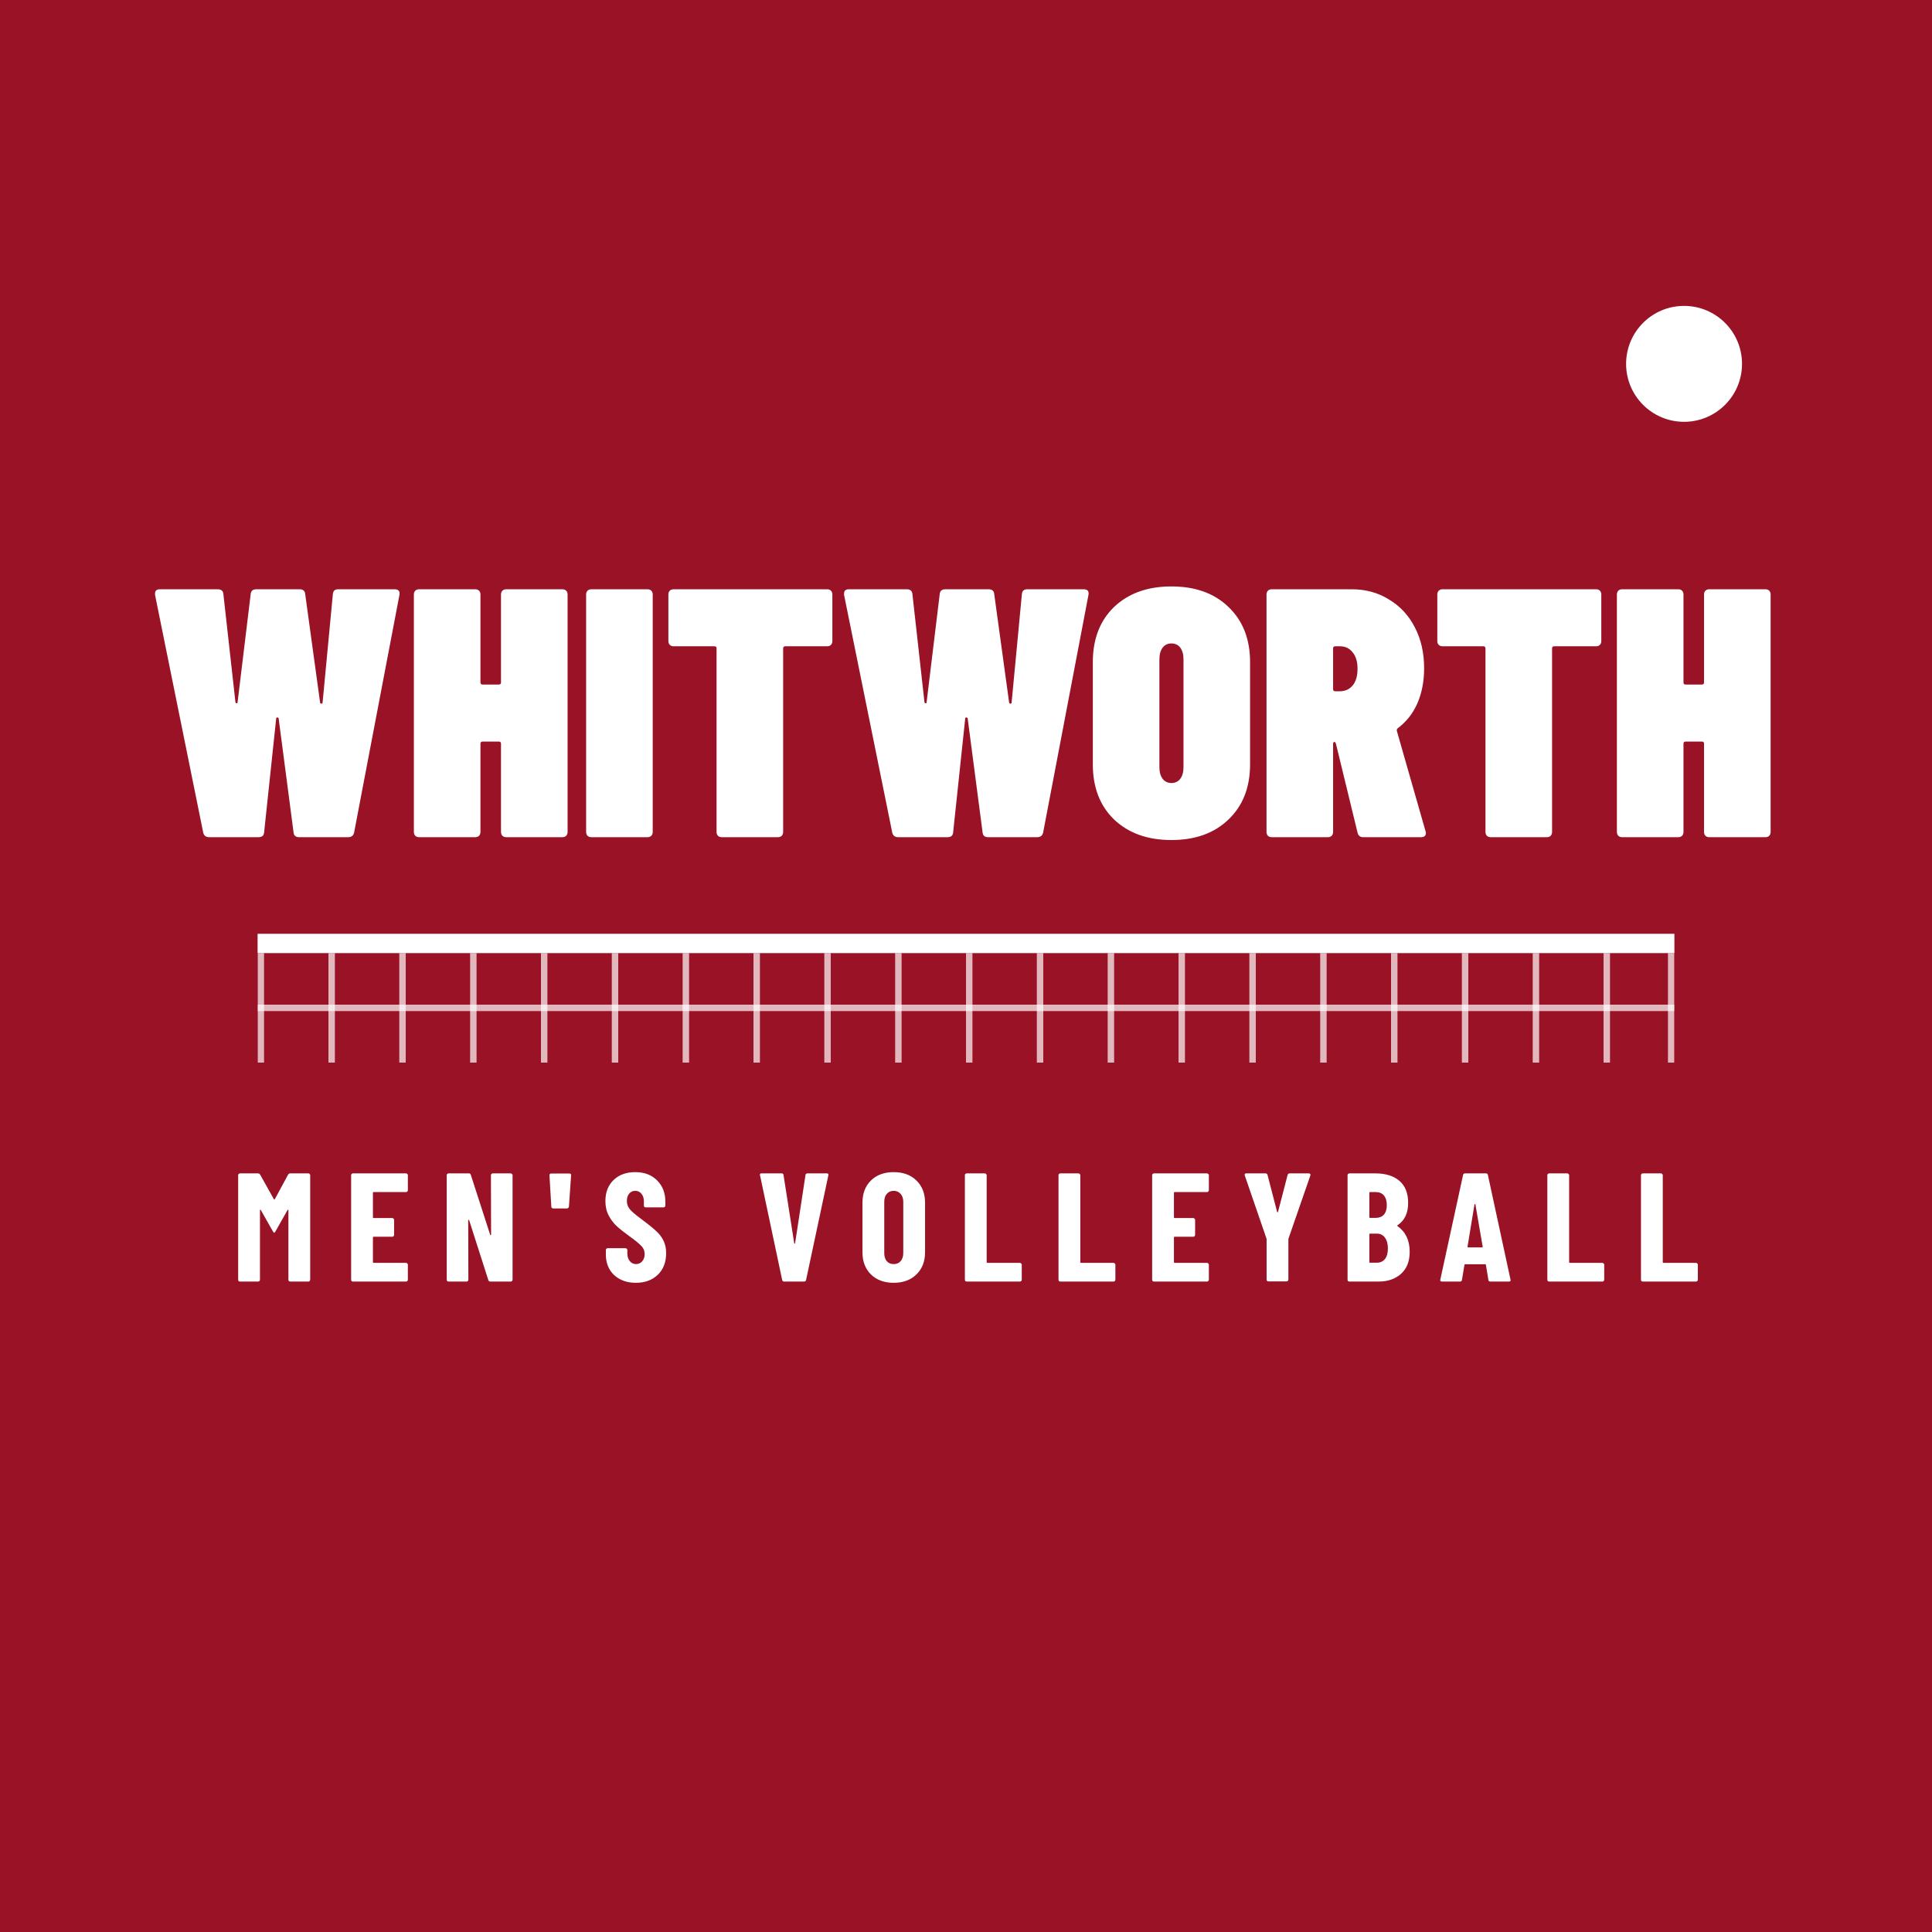
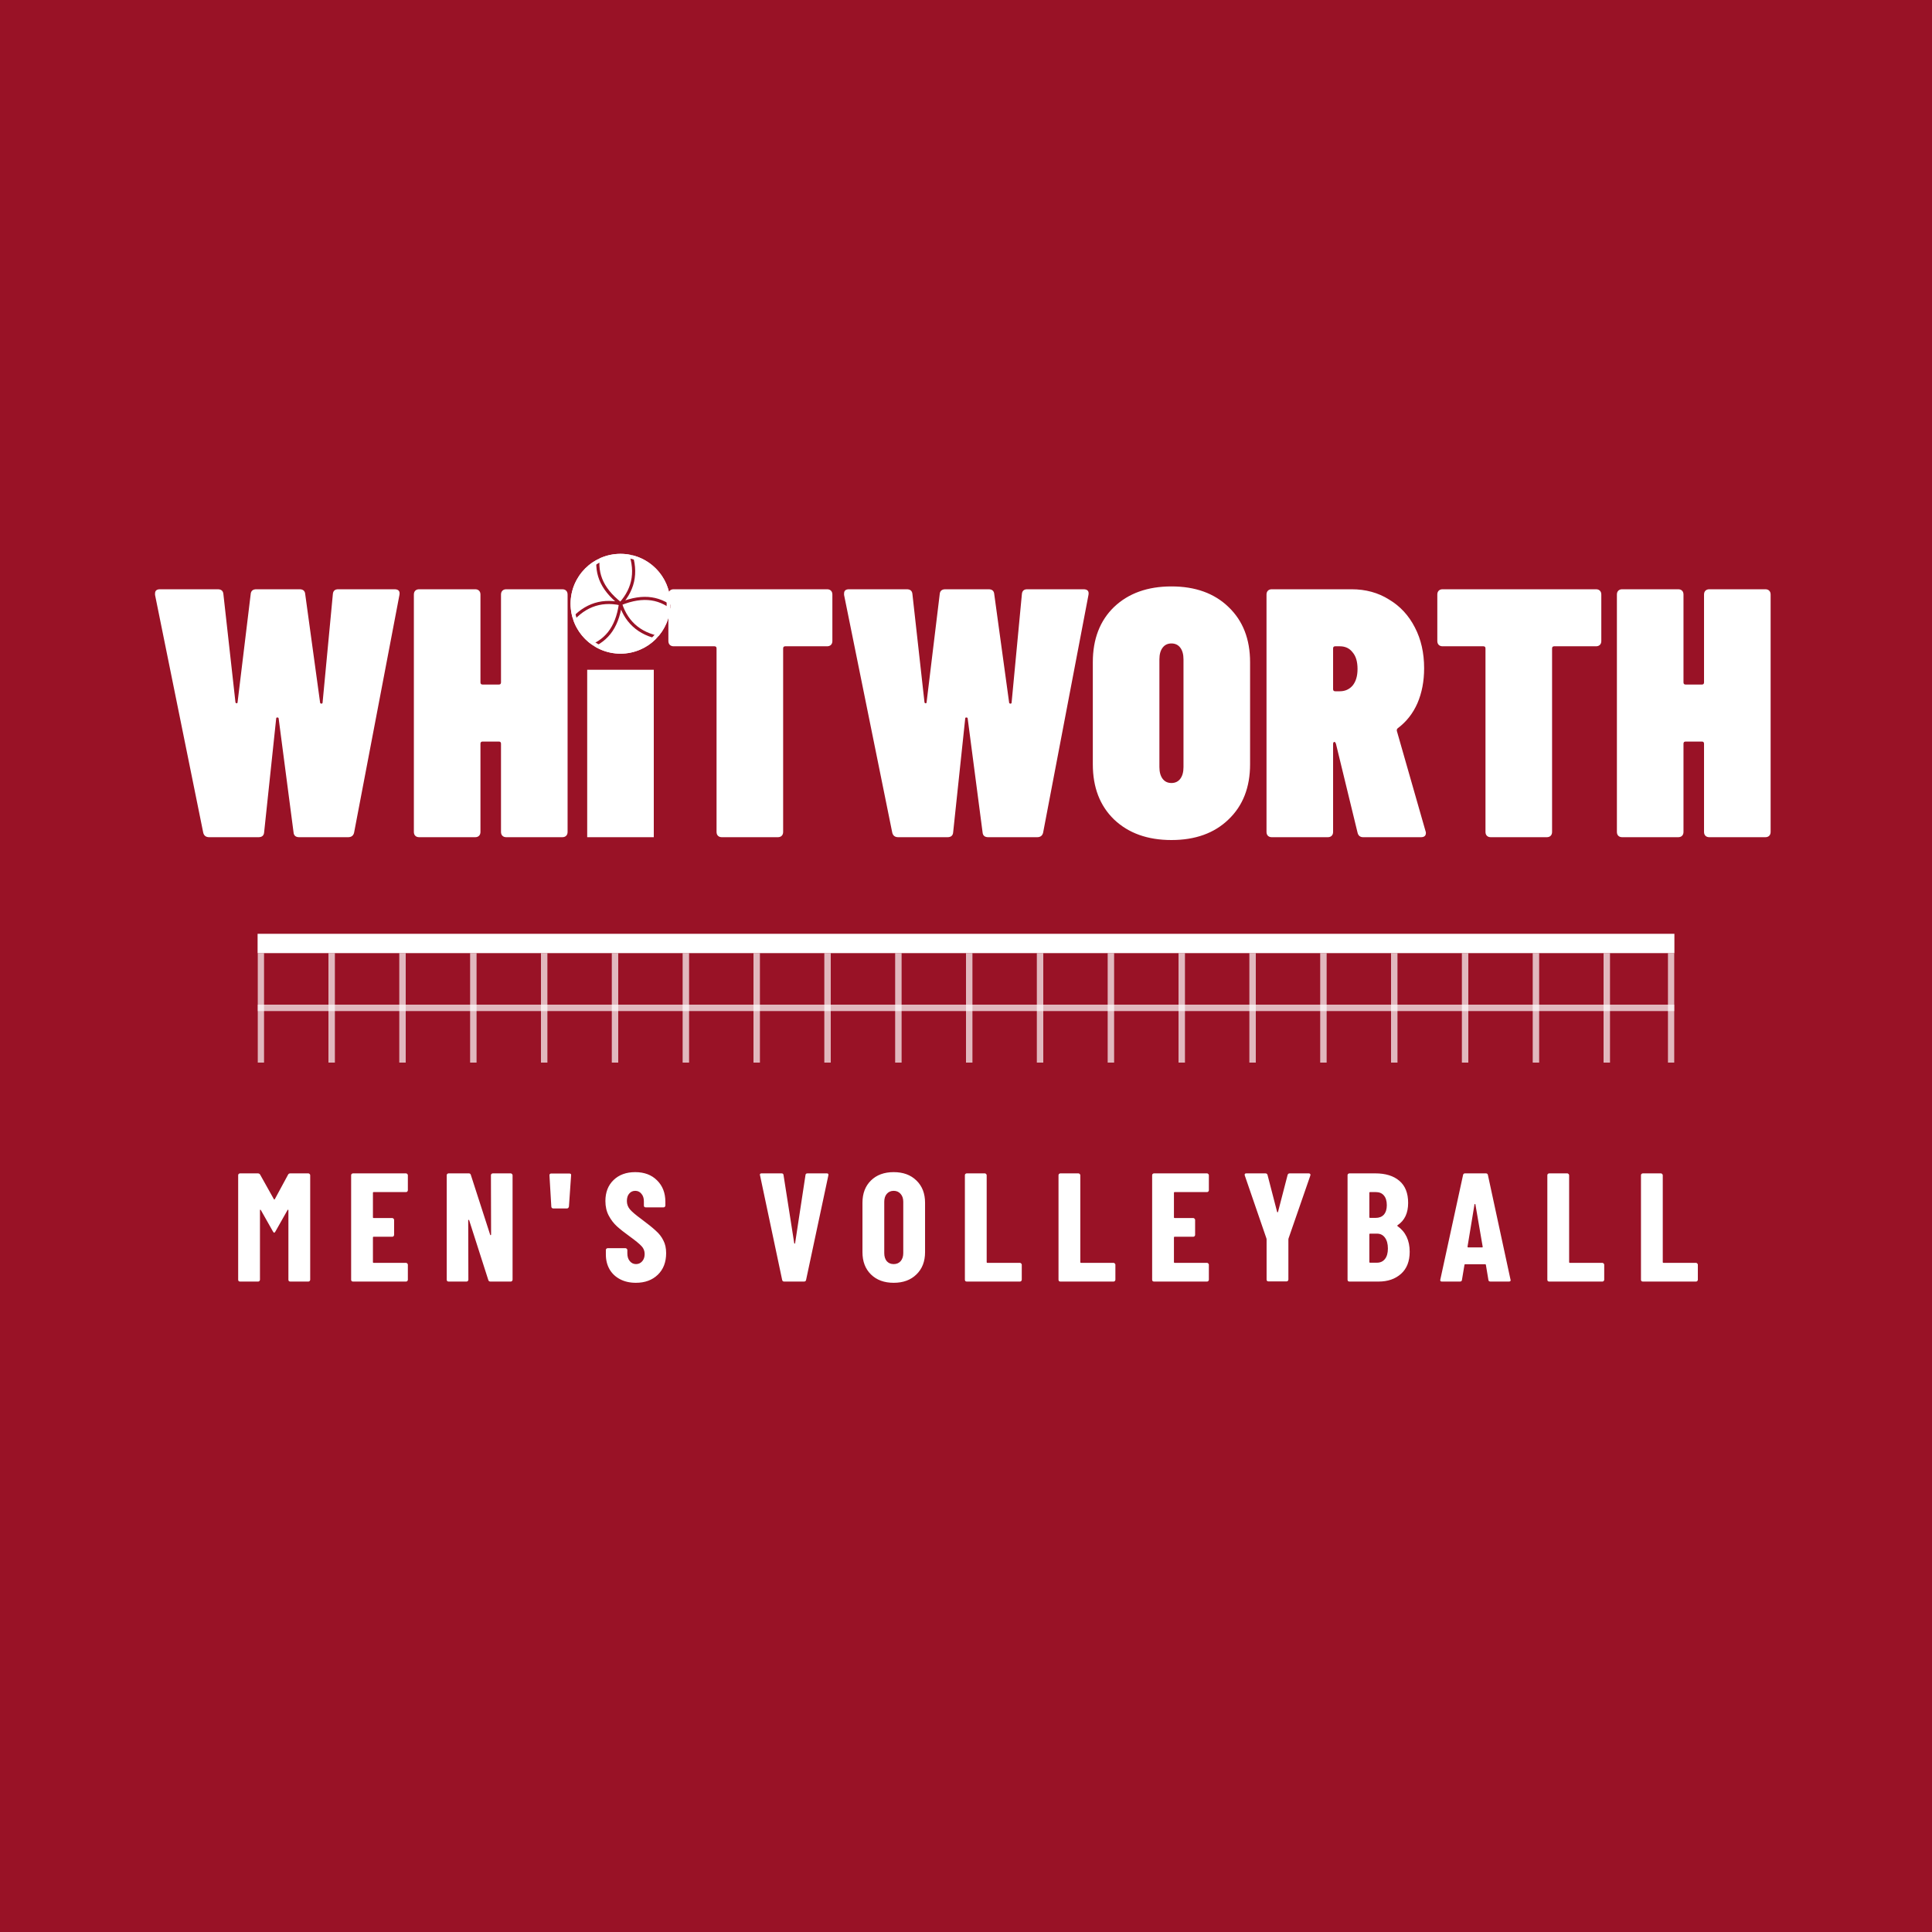
<svg xmlns="http://www.w3.org/2000/svg" width="600" height="600" viewBox="0 0 600 600" fill="none">
  <g id="C â Net wordmark">
    <rect width="600" height="600" fill="#991226" />
-     <path id="WHITWORTH" d="M64.98 260C63.953 260 63.33 259.523 63.11 258.57L48.15 184.76V184.32C48.15 183.44 48.663 183 49.69 183H67.62C68.72 183 69.307 183.513 69.38 184.54L73.12 218.09C73.12 218.237 73.23 218.347 73.45 218.42C73.67 218.42 73.78 218.31 73.78 218.09L77.85 184.54C77.923 183.513 78.51 183 79.61 183H93.03C94.13 183 94.717 183.513 94.79 184.54L99.41 218.2C99.41 218.347 99.52 218.457 99.74 218.53C100.033 218.53 100.18 218.42 100.18 218.2L103.37 184.54C103.443 183.513 103.993 183 105.02 183H122.51C123.757 183 124.27 183.587 124.05 184.76L109.97 258.57C109.75 259.523 109.127 260 108.1 260H92.92C91.82 260 91.233 259.487 91.16 258.46L86.54 223.15C86.54 222.93 86.393 222.82 86.1 222.82C85.88 222.82 85.77 222.93 85.77 223.15L82.03 258.46C81.957 259.487 81.37 260 80.27 260H64.98ZM155.59 184.65C155.59 184.137 155.737 183.733 156.03 183.44C156.323 183.147 156.727 183 157.24 183H174.62C175.133 183 175.537 183.147 175.83 183.44C176.123 183.733 176.27 184.137 176.27 184.65V258.35C176.27 258.863 176.123 259.267 175.83 259.56C175.537 259.853 175.133 260 174.62 260H157.24C156.727 260 156.323 259.853 156.03 259.56C155.737 259.267 155.59 258.863 155.59 258.35V230.96C155.59 230.52 155.37 230.3 154.93 230.3H149.87C149.43 230.3 149.21 230.52 149.21 230.96V258.35C149.21 258.863 149.063 259.267 148.77 259.56C148.477 259.853 148.073 260 147.56 260H130.18C129.667 260 129.263 259.853 128.97 259.56C128.677 259.267 128.53 258.863 128.53 258.35V184.65C128.53 184.137 128.677 183.733 128.97 183.44C129.263 183.147 129.667 183 130.18 183H147.56C148.073 183 148.477 183.147 148.77 183.44C149.063 183.733 149.21 184.137 149.21 184.65V211.93C149.21 212.37 149.43 212.59 149.87 212.59H154.93C155.37 212.59 155.59 212.37 155.59 211.93V184.65ZM183.676 260C183.163 260 182.759 259.853 182.466 259.56C182.173 259.267 182.026 258.863 182.026 258.35V184.65C182.026 184.137 182.173 183.733 182.466 183.44C182.759 183.147 183.163 183 183.676 183H201.056C201.569 183 201.973 183.147 202.266 183.44C202.559 183.733 202.706 184.137 202.706 184.65V258.35C202.706 258.863 202.559 259.267 202.266 259.56C201.973 259.853 201.569 260 201.056 260H183.676ZM256.852 183C257.365 183 257.768 183.147 258.062 183.44C258.355 183.733 258.502 184.137 258.502 184.65V199.06C258.502 199.573 258.355 199.977 258.062 200.27C257.768 200.563 257.365 200.71 256.852 200.71H243.872C243.432 200.71 243.212 200.93 243.212 201.37V258.35C243.212 258.863 243.065 259.267 242.772 259.56C242.478 259.853 242.075 260 241.562 260H224.182C223.668 260 223.265 259.853 222.972 259.56C222.678 259.267 222.532 258.863 222.532 258.35V201.37C222.532 200.93 222.312 200.71 221.872 200.71H209.222C208.708 200.71 208.305 200.563 208.012 200.27C207.718 199.977 207.572 199.573 207.572 199.06V184.65C207.572 184.137 207.718 183.733 208.012 183.44C208.305 183.147 208.708 183 209.222 183H256.852ZM278.964 260C277.938 260 277.314 259.523 277.094 258.57L262.134 184.76V184.32C262.134 183.44 262.648 183 263.674 183H281.604C282.704 183 283.291 183.513 283.364 184.54L287.104 218.09C287.104 218.237 287.214 218.347 287.434 218.42C287.654 218.42 287.764 218.31 287.764 218.09L291.834 184.54C291.908 183.513 292.494 183 293.594 183H307.014C308.114 183 308.701 183.513 308.774 184.54L313.394 218.2C313.394 218.347 313.504 218.457 313.724 218.53C314.018 218.53 314.164 218.42 314.164 218.2L317.354 184.54C317.428 183.513 317.978 183 319.004 183H336.494C337.741 183 338.254 183.587 338.034 184.76L323.954 258.57C323.734 259.523 323.111 260 322.084 260H306.904C305.804 260 305.218 259.487 305.144 258.46L300.524 223.15C300.524 222.93 300.378 222.82 300.084 222.82C299.864 222.82 299.754 222.93 299.754 223.15L296.014 258.46C295.941 259.487 295.354 260 294.254 260H278.964ZM363.804 260.88C356.397 260.88 350.457 258.753 345.984 254.5C341.584 250.247 339.384 244.527 339.384 237.34V205.66C339.384 198.473 341.584 192.753 345.984 188.5C350.457 184.247 356.397 182.12 363.804 182.12C371.21 182.12 377.114 184.247 381.514 188.5C385.987 192.753 388.224 198.473 388.224 205.66V237.34C388.224 244.527 385.987 250.247 381.514 254.5C377.114 258.753 371.21 260.88 363.804 260.88ZM363.804 243.17C364.977 243.17 365.894 242.73 366.554 241.85C367.214 240.97 367.544 239.76 367.544 238.22V204.78C367.544 203.24 367.214 202.03 366.554 201.15C365.894 200.27 364.977 199.83 363.804 199.83C362.63 199.83 361.714 200.27 361.054 201.15C360.394 202.03 360.064 203.24 360.064 204.78V238.22C360.064 239.76 360.394 240.97 361.054 241.85C361.714 242.73 362.63 243.17 363.804 243.17ZM423.355 260C422.402 260 421.815 259.523 421.595 258.57L414.885 230.96C414.738 230.593 414.592 230.41 414.445 230.41C414.152 230.41 414.005 230.63 414.005 231.07V258.35C414.005 258.863 413.858 259.267 413.565 259.56C413.272 259.853 412.868 260 412.355 260H394.975C394.462 260 394.058 259.853 393.765 259.56C393.472 259.267 393.325 258.863 393.325 258.35V184.65C393.325 184.137 393.472 183.733 393.765 183.44C394.058 183.147 394.462 183 394.975 183H419.725C424.125 183 428.012 184.063 431.385 186.19C434.832 188.243 437.508 191.14 439.415 194.88C441.322 198.547 442.275 202.763 442.275 207.53C442.275 211.563 441.578 215.193 440.185 218.42C438.792 221.573 436.775 224.14 434.135 226.12C433.842 226.34 433.732 226.633 433.805 227L442.715 258.13C442.788 258.277 442.825 258.46 442.825 258.68C442.825 259.56 442.312 260 441.285 260H423.355ZM414.665 200.71C414.225 200.71 414.005 200.93 414.005 201.37V214.02C414.005 214.46 414.225 214.68 414.665 214.68H416.095C417.708 214.68 419.028 214.093 420.055 212.92C421.082 211.673 421.595 209.95 421.595 207.75C421.595 205.477 421.082 203.753 420.055 202.58C419.102 201.333 417.782 200.71 416.095 200.71H414.665ZM495.651 183C496.164 183 496.567 183.147 496.861 183.44C497.154 183.733 497.301 184.137 497.301 184.65V199.06C497.301 199.573 497.154 199.977 496.861 200.27C496.567 200.563 496.164 200.71 495.651 200.71H482.671C482.231 200.71 482.011 200.93 482.011 201.37V258.35C482.011 258.863 481.864 259.267 481.571 259.56C481.277 259.853 480.874 260 480.361 260H462.981C462.467 260 462.064 259.853 461.771 259.56C461.477 259.267 461.331 258.863 461.331 258.35V201.37C461.331 200.93 461.111 200.71 460.671 200.71H448.021C447.507 200.71 447.104 200.563 446.811 200.27C446.517 199.977 446.371 199.573 446.371 199.06V184.65C446.371 184.137 446.517 183.733 446.811 183.44C447.104 183.147 447.507 183 448.021 183H495.651ZM529.203 184.65C529.203 184.137 529.35 183.733 529.643 183.44C529.937 183.147 530.34 183 530.853 183H548.233C548.747 183 549.15 183.147 549.443 183.44C549.737 183.733 549.883 184.137 549.883 184.65V258.35C549.883 258.863 549.737 259.267 549.443 259.56C549.15 259.853 548.747 260 548.233 260H530.853C530.34 260 529.937 259.853 529.643 259.56C529.35 259.267 529.203 258.863 529.203 258.35V230.96C529.203 230.52 528.983 230.3 528.543 230.3H523.483C523.043 230.3 522.823 230.52 522.823 230.96V258.35C522.823 258.863 522.677 259.267 522.383 259.56C522.09 259.853 521.687 260 521.173 260H503.793C503.28 260 502.877 259.853 502.583 259.56C502.29 259.267 502.143 258.863 502.143 258.35V184.65C502.143 184.137 502.29 183.733 502.583 183.44C502.877 183.147 503.28 183 503.793 183H521.173C521.687 183 522.09 183.147 522.383 183.44C522.677 183.733 522.823 184.137 522.823 184.65V211.93C522.823 212.37 523.043 212.59 523.483 212.59H528.543C528.983 212.59 529.203 212.37 529.203 211.93V184.65Z" fill="white" />
+     <g id="WHITWORTH">
+       <path d="M64.98 260C63.953 260 63.33 259.523 63.11 258.57L48.15 184.76V184.32C48.15 183.44 48.663 183 49.69 183H67.62C68.72 183 69.307 183.513 69.38 184.54L73.12 218.09C73.12 218.237 73.23 218.347 73.45 218.42C73.67 218.42 73.78 218.31 73.78 218.09L77.85 184.54C77.923 183.513 78.51 183 79.61 183H93.03C94.13 183 94.717 183.513 94.79 184.54L99.41 218.2C99.41 218.347 99.52 218.457 99.74 218.53C100.033 218.53 100.18 218.42 100.18 218.2L103.37 184.54C103.443 183.513 103.993 183 105.02 183H122.51C123.757 183 124.27 183.587 124.05 184.76L109.97 258.57C109.75 259.523 109.127 260 108.1 260H92.92C91.82 260 91.233 259.487 91.16 258.46L86.54 223.15C86.54 222.93 86.393 222.82 86.1 222.82C85.88 222.82 85.77 222.93 85.77 223.15L82.03 258.46C81.957 259.487 81.37 260 80.27 260H64.98ZM155.59 184.65C155.59 184.137 155.737 183.733 156.03 183.44C156.323 183.147 156.727 183 157.24 183H174.62C175.133 183 175.537 183.147 175.83 183.44C176.123 183.733 176.27 184.137 176.27 184.65V258.35C176.27 258.863 176.123 259.267 175.83 259.56C175.537 259.853 175.133 260 174.62 260H157.24C156.727 260 156.323 259.853 156.03 259.56C155.737 259.267 155.59 258.863 155.59 258.35V230.96C155.59 230.52 155.37 230.3 154.93 230.3H149.87C149.43 230.3 149.21 230.52 149.21 230.96V258.35C149.21 258.863 149.063 259.267 148.77 259.56C148.477 259.853 148.073 260 147.56 260H130.18C129.667 260 129.263 259.853 128.97 259.56C128.677 259.267 128.53 258.863 128.53 258.35V184.65C128.53 184.137 128.677 183.733 128.97 183.44C129.263 183.147 129.667 183 130.18 183H147.56C148.073 183 148.477 183.147 148.77 183.44C149.063 183.733 149.21 184.137 149.21 184.65V211.93C149.21 212.37 149.43 212.59 149.87 212.59H154.93C155.37 212.59 155.59 212.37 155.59 211.93V184.65ZM256.852 183C257.365 183 257.768 183.147 258.062 183.44C258.355 183.733 258.502 184.137 258.502 184.65V199.06C258.502 199.573 258.355 199.977 258.062 200.27C257.768 200.563 257.365 200.71 256.852 200.71H243.872C243.432 200.71 243.212 200.93 243.212 201.37V258.35C243.212 258.863 243.065 259.267 242.772 259.56C242.478 259.853 242.075 260 241.562 260H224.182C223.668 260 223.265 259.853 222.972 259.56C222.678 259.267 222.532 258.863 222.532 258.35V201.37C222.532 200.93 222.312 200.71 221.872 200.71H209.222C208.708 200.71 208.305 200.563 208.012 200.27C207.718 199.977 207.572 199.573 207.572 199.06V184.65C207.572 184.137 207.718 183.733 208.012 183.44C208.305 183.147 208.708 183 209.222 183H256.852ZM278.964 260C277.938 260 277.314 259.523 277.094 258.57L262.134 184.76V184.32C262.134 183.44 262.648 183 263.674 183H281.604C282.704 183 283.291 183.513 283.364 184.54L287.104 218.09C287.104 218.237 287.214 218.347 287.434 218.42C287.654 218.42 287.764 218.31 287.764 218.09L291.834 184.54C291.908 183.513 292.494 183 293.594 183H307.014C308.114 183 308.701 183.513 308.774 184.54L313.394 218.2C313.394 218.347 313.504 218.457 313.724 218.53C314.018 218.53 314.164 218.42 314.164 218.2L317.354 184.54C317.428 183.513 317.978 183 319.004 183H336.494C337.741 183 338.254 183.587 338.034 184.76L323.954 258.57C323.734 259.523 323.111 260 322.084 260H306.904C305.804 260 305.218 259.487 305.144 258.46L300.524 223.15C300.524 222.93 300.378 222.82 300.084 222.82C299.864 222.82 299.754 222.93 299.754 223.15L296.014 258.46C295.941 259.487 295.354 260 294.254 260H278.964ZM363.804 260.88C356.397 260.88 350.457 258.753 345.984 254.5C341.584 250.247 339.384 244.527 339.384 237.34V205.66C339.384 198.473 341.584 192.753 345.984 188.5C350.457 184.247 356.397 182.12 363.804 182.12C371.21 182.12 377.114 184.247 381.514 188.5C385.987 192.753 388.224 198.473 388.224 205.66V237.34C388.224 244.527 385.987 250.247 381.514 254.5C377.114 258.753 371.21 260.88 363.804 260.88ZM363.804 243.17C364.977 243.17 365.894 242.73 366.554 241.85C367.214 240.97 367.544 239.76 367.544 238.22V204.78C367.544 203.24 367.214 202.03 366.554 201.15C365.894 200.27 364.977 199.83 363.804 199.83C362.63 199.83 361.714 200.27 361.054 201.15C360.394 202.03 360.064 203.24 360.064 204.78V238.22C360.064 239.76 360.394 240.97 361.054 241.85C361.714 242.73 362.63 243.17 363.804 243.17ZM423.355 260C422.402 260 421.815 259.523 421.595 258.57L414.885 230.96C414.738 230.593 414.592 230.41 414.445 230.41C414.152 230.41 414.005 230.63 414.005 231.07V258.35C414.005 258.863 413.858 259.267 413.565 259.56C413.272 259.853 412.868 260 412.355 260H394.975C394.462 260 394.058 259.853 393.765 259.56C393.472 259.267 393.325 258.863 393.325 258.35V184.65C393.325 184.137 393.472 183.733 393.765 183.44C394.058 183.147 394.462 183 394.975 183H419.725C424.125 183 428.012 184.063 431.385 186.19C434.832 188.243 437.508 191.14 439.415 194.88C441.322 198.547 442.275 202.763 442.275 207.53C442.275 211.563 441.578 215.193 440.185 218.42C438.792 221.573 436.775 224.14 434.135 226.12C433.842 226.34 433.732 226.633 433.805 227L442.715 258.13C442.788 258.277 442.825 258.46 442.825 258.68C442.825 259.56 442.312 260 441.285 260H423.355ZM414.665 200.71C414.225 200.71 414.005 200.93 414.005 201.37V214.02C414.005 214.46 414.225 214.68 414.665 214.68H416.095C417.708 214.68 419.028 214.093 420.055 212.92C421.082 211.673 421.595 209.95 421.595 207.75C421.595 205.477 421.082 203.753 420.055 202.58C419.102 201.333 417.782 200.71 416.095 200.71H414.665ZM495.651 183C496.164 183 496.567 183.147 496.861 183.44C497.154 183.733 497.301 184.137 497.301 184.65V199.06C497.301 199.573 497.154 199.977 496.861 200.27C496.567 200.563 496.164 200.71 495.651 200.71H482.671C482.231 200.71 482.011 200.93 482.011 201.37V258.35C482.011 258.863 481.864 259.267 481.571 259.56C481.277 259.853 480.874 260 480.361 260H462.981C462.467 260 462.064 259.853 461.771 259.56C461.477 259.267 461.331 258.863 461.331 258.35V201.37C461.331 200.93 461.111 200.71 460.671 200.71H448.021C447.507 200.71 447.104 200.563 446.811 200.27C446.517 199.977 446.371 199.573 446.371 199.06V184.65C446.371 184.137 446.517 183.733 446.811 183.44C447.104 183.147 447.507 183 448.021 183H495.651ZM529.203 184.65C529.203 184.137 529.35 183.733 529.643 183.44C529.937 183.147 530.34 183 530.853 183H548.233C548.747 183 549.15 183.147 549.443 183.44C549.737 183.733 549.883 184.137 549.883 184.65V258.35C549.883 258.863 549.737 259.267 549.443 259.56C549.15 259.853 548.747 260 548.233 260H530.853C530.34 260 529.937 259.853 529.643 259.56C529.35 259.267 529.203 258.863 529.203 258.35V230.96C529.203 230.52 528.983 230.3 528.543 230.3H523.483C523.043 230.3 522.823 230.52 522.823 230.96V258.35C522.823 258.863 522.677 259.267 522.383 259.56C522.09 259.853 521.687 260 521.173 260H503.793C503.28 260 502.877 259.853 502.583 259.56C502.29 259.267 502.143 258.863 502.143 258.35V184.65C502.143 184.137 502.29 183.733 502.583 183.44C502.877 183.147 503.28 183 503.793 183H521.173C521.687 183 522.09 183.147 522.383 183.44C522.677 183.733 522.823 184.137 522.823 184.65V211.93C522.823 212.37 523.043 212.59 523.483 212.59H528.543C528.983 212.59 529.203 212.37 529.203 211.93V184.65Z" fill="white" />
+     </g>
    <g id="Net" clip-path="url(#clip0_0_1)">
      <rect id="Rectangle" x="80" y="290" width="440" height="6" fill="white" />
      <rect id="Rectangle_2" opacity="0.7" x="80" y="296" width="2" height="34" fill="white" />
      <rect id="Rectangle_3" opacity="0.7" x="102" y="296" width="2" height="34" fill="white" />
      <rect id="Rectangle_4" opacity="0.7" x="124" y="296" width="2" height="34" fill="white" />
      <rect id="Rectangle_5" opacity="0.7" x="146" y="296" width="2" height="34" fill="white" />
      <rect id="Rectangle_6" opacity="0.7" x="168" y="296" width="2" height="34" fill="white" />
      <rect id="Rectangle_7" opacity="0.7" x="190" y="296" width="2" height="34" fill="white" />
      <rect id="Rectangle_8" opacity="0.7" x="212" y="296" width="2" height="34" fill="white" />
      <rect id="Rectangle_9" opacity="0.7" x="234" y="296" width="2" height="34" fill="white" />
      <rect id="Rectangle_10" opacity="0.7" x="256" y="296" width="2" height="34" fill="white" />
      <rect id="Rectangle_11" opacity="0.7" x="278" y="296" width="2" height="34" fill="white" />
      <rect id="Rectangle_12" opacity="0.7" x="300" y="296" width="2" height="34" fill="white" />
      <rect id="Rectangle_13" opacity="0.7" x="322" y="296" width="2" height="34" fill="white" />
      <rect id="Rectangle_14" opacity="0.7" x="344" y="296" width="2" height="34" fill="white" />
      <rect id="Rectangle_15" opacity="0.7" x="366" y="296" width="2" height="34" fill="white" />
      <rect id="Rectangle_16" opacity="0.7" x="388" y="296" width="2" height="34" fill="white" />
      <rect id="Rectangle_17" opacity="0.7" x="410" y="296" width="2" height="34" fill="white" />
      <rect id="Rectangle_18" opacity="0.7" x="432" y="296" width="2" height="34" fill="white" />
      <rect id="Rectangle_19" opacity="0.7" x="454" y="296" width="2" height="34" fill="white" />
      <rect id="Rectangle_20" opacity="0.7" x="476" y="296" width="2" height="34" fill="white" />
      <rect id="Rectangle_21" opacity="0.7" x="498" y="296" width="2" height="34" fill="white" />
      <rect id="Rectangle_22" opacity="0.7" x="518" y="296" width="2" height="34" fill="white" />
      <rect id="Rectangle_23" opacity="0.7" x="80" y="312" width="440" height="2" fill="white" />
    </g>
    <path id="MEN'S VOLLEYBALL" d="M89.472 364.784C89.6 364.528 89.84 364.4 90.192 364.4H95.76C95.92 364.4 96.048 364.464 96.144 364.592C96.272 364.688 96.336 364.816 96.336 364.976V397.424C96.336 397.584 96.272 397.728 96.144 397.856C96.048 397.952 95.92 398 95.76 398H90.144C89.984 398 89.84 397.952 89.712 397.856C89.616 397.728 89.568 397.584 89.568 397.424V375.872C89.568 375.744 89.536 375.68 89.472 375.68C89.408 375.68 89.344 375.728 89.28 375.824L85.536 382.448C85.376 382.704 85.248 382.832 85.152 382.832C85.056 382.832 84.928 382.704 84.768 382.448L81.024 375.824C80.96 375.728 80.896 375.68 80.832 375.68C80.768 375.68 80.736 375.744 80.736 375.872V397.424C80.736 397.584 80.672 397.728 80.544 397.856C80.448 397.952 80.32 398 80.16 398H74.544C74.384 398 74.24 397.952 74.112 397.856C74.016 397.728 73.968 397.584 73.968 397.424V364.976C73.968 364.816 74.016 364.688 74.112 364.592C74.24 364.464 74.384 364.4 74.544 364.4H80.064C80.384 364.4 80.624 364.528 80.784 364.784L85.056 372.416C85.152 372.544 85.248 372.544 85.344 372.416L89.472 364.784ZM126.665 369.632C126.665 369.792 126.601 369.936 126.473 370.064C126.377 370.16 126.249 370.208 126.089 370.208H116.057C115.897 370.208 115.817 370.288 115.817 370.448V378.032C115.817 378.192 115.897 378.272 116.057 378.272H121.817C121.977 378.272 122.105 378.336 122.201 378.464C122.329 378.56 122.393 378.688 122.393 378.848V383.504C122.393 383.664 122.329 383.808 122.201 383.936C122.105 384.032 121.977 384.08 121.817 384.08H116.057C115.897 384.08 115.817 384.16 115.817 384.32V391.952C115.817 392.112 115.897 392.192 116.057 392.192H126.089C126.249 392.192 126.377 392.256 126.473 392.384C126.601 392.48 126.665 392.608 126.665 392.768V397.424C126.665 397.584 126.601 397.728 126.473 397.856C126.377 397.952 126.249 398 126.089 398H109.625C109.465 398 109.321 397.952 109.193 397.856C109.097 397.728 109.049 397.584 109.049 397.424V364.976C109.049 364.816 109.097 364.688 109.193 364.592C109.321 364.464 109.465 364.4 109.625 364.4H126.089C126.249 364.4 126.377 364.464 126.473 364.592C126.601 364.688 126.665 364.816 126.665 364.976V369.632ZM152.464 364.976C152.464 364.816 152.512 364.688 152.608 364.592C152.736 364.464 152.88 364.4 153.04 364.4H158.608C158.768 364.4 158.896 364.464 158.992 364.592C159.12 364.688 159.184 364.816 159.184 364.976V397.424C159.184 397.584 159.12 397.728 158.992 397.856C158.896 397.952 158.768 398 158.608 398H152.272C151.952 398 151.744 397.84 151.648 397.52L145.696 378.944C145.664 378.848 145.6 378.816 145.504 378.848C145.44 378.848 145.408 378.896 145.408 378.992L145.456 397.424C145.456 397.584 145.392 397.728 145.264 397.856C145.168 397.952 145.04 398 144.88 398H139.312C139.152 398 139.008 397.952 138.88 397.856C138.784 397.728 138.736 397.584 138.736 397.424V364.976C138.736 364.816 138.784 364.688 138.88 364.592C139.008 364.464 139.152 364.4 139.312 364.4H145.6C145.92 364.4 146.128 364.56 146.224 364.88L152.224 383.456C152.256 383.552 152.304 383.6 152.368 383.6C152.464 383.568 152.512 383.504 152.512 383.408L152.464 364.976ZM171.84 375.296C171.68 375.296 171.536 375.248 171.408 375.152C171.28 375.024 171.216 374.88 171.216 374.72L170.64 365.024C170.64 364.64 170.816 364.448 171.168 364.448H176.832C177.248 364.448 177.424 364.64 177.36 365.024L176.688 374.72C176.656 374.88 176.576 375.024 176.448 375.152C176.352 375.248 176.224 375.296 176.064 375.296H171.84ZM197.468 398.384C195.612 398.384 193.98 398.016 192.572 397.28C191.164 396.544 190.076 395.52 189.308 394.208C188.54 392.864 188.156 391.328 188.156 389.6V388.208C188.156 388.048 188.204 387.92 188.3 387.824C188.428 387.696 188.572 387.632 188.732 387.632H194.252C194.412 387.632 194.54 387.696 194.636 387.824C194.764 387.92 194.828 388.048 194.828 388.208V389.264C194.828 390.256 195.084 391.056 195.596 391.664C196.108 392.272 196.748 392.576 197.516 392.576C198.284 392.576 198.924 392.288 199.436 391.712C199.948 391.136 200.204 390.384 200.204 389.456C200.204 388.496 199.884 387.68 199.244 387.008C198.604 386.304 197.356 385.28 195.5 383.936C193.9 382.784 192.604 381.76 191.612 380.864C190.62 379.968 189.772 378.864 189.068 377.552C188.364 376.24 188.012 374.72 188.012 372.992C188.012 370.272 188.86 368.096 190.556 366.464C192.252 364.832 194.492 364.016 197.276 364.016C200.092 364.016 202.348 364.864 204.044 366.56C205.772 368.256 206.636 370.48 206.636 373.232V374.384C206.636 374.544 206.572 374.688 206.444 374.816C206.348 374.912 206.22 374.96 206.06 374.96H200.54C200.38 374.96 200.236 374.912 200.108 374.816C200.012 374.688 199.964 374.544 199.964 374.384V373.088C199.964 372.096 199.708 371.312 199.196 370.736C198.716 370.128 198.076 369.824 197.276 369.824C196.508 369.824 195.884 370.112 195.404 370.688C194.924 371.232 194.684 372 194.684 372.992C194.684 373.952 194.988 374.8 195.596 375.536C196.204 376.272 197.404 377.296 199.196 378.608C201.18 380.08 202.668 381.28 203.66 382.208C204.684 383.104 205.468 384.112 206.012 385.232C206.588 386.32 206.876 387.632 206.876 389.168C206.876 391.984 206.012 394.224 204.284 395.888C202.556 397.552 200.284 398.384 197.468 398.384ZM243.526 398C243.174 398 242.966 397.824 242.902 397.472L236.038 365.024L235.99 364.832C235.99 364.544 236.166 364.4 236.518 364.4H242.71C243.094 364.4 243.302 364.576 243.334 364.928L246.646 386.048C246.678 386.176 246.726 386.24 246.79 386.24C246.854 386.24 246.902 386.176 246.934 386.048L250.15 364.928C250.182 364.576 250.39 364.4 250.774 364.4H256.774C257.19 364.4 257.35 364.608 257.254 365.024L250.342 397.472C250.278 397.824 250.07 398 249.718 398H243.526ZM277.542 398.384C274.598 398.384 272.246 397.52 270.486 395.792C268.726 394.064 267.846 391.76 267.846 388.88V373.52C267.846 370.64 268.726 368.336 270.486 366.608C272.246 364.88 274.598 364.016 277.542 364.016C280.486 364.016 282.838 364.88 284.598 366.608C286.39 368.336 287.286 370.64 287.286 373.52V388.88C287.286 391.76 286.39 394.064 284.598 395.792C282.838 397.52 280.486 398.384 277.542 398.384ZM277.542 392.576C278.438 392.576 279.158 392.272 279.702 391.664C280.246 391.024 280.518 390.192 280.518 389.168V373.232C280.518 372.208 280.246 371.392 279.702 370.784C279.158 370.144 278.438 369.824 277.542 369.824C276.646 369.824 275.926 370.144 275.382 370.784C274.87 371.392 274.614 372.208 274.614 373.232V389.168C274.614 390.192 274.87 391.024 275.382 391.664C275.926 392.272 276.646 392.576 277.542 392.576ZM300.23 398C300.07 398 299.926 397.952 299.798 397.856C299.702 397.728 299.654 397.584 299.654 397.424V364.976C299.654 364.816 299.702 364.688 299.798 364.592C299.926 364.464 300.07 364.4 300.23 364.4H305.846C306.006 364.4 306.134 364.464 306.23 364.592C306.358 364.688 306.422 364.816 306.422 364.976V391.952C306.422 392.112 306.502 392.192 306.662 392.192H316.742C316.902 392.192 317.03 392.256 317.126 392.384C317.254 392.48 317.318 392.608 317.318 392.768V397.424C317.318 397.584 317.254 397.728 317.126 397.856C317.03 397.952 316.902 398 316.742 398H300.23ZM329.307 398C329.147 398 329.003 397.952 328.875 397.856C328.779 397.728 328.731 397.584 328.731 397.424V364.976C328.731 364.816 328.779 364.688 328.875 364.592C329.003 364.464 329.147 364.4 329.307 364.4H334.923C335.083 364.4 335.211 364.464 335.307 364.592C335.435 364.688 335.499 364.816 335.499 364.976V391.952C335.499 392.112 335.579 392.192 335.739 392.192H345.819C345.979 392.192 346.107 392.256 346.203 392.384C346.331 392.48 346.395 392.608 346.395 392.768V397.424C346.395 397.584 346.331 397.728 346.203 397.856C346.107 397.952 345.979 398 345.819 398H329.307ZM375.425 369.632C375.425 369.792 375.361 369.936 375.233 370.064C375.137 370.16 375.009 370.208 374.849 370.208H364.817C364.657 370.208 364.577 370.288 364.577 370.448V378.032C364.577 378.192 364.657 378.272 364.817 378.272H370.577C370.737 378.272 370.865 378.336 370.961 378.464C371.089 378.56 371.153 378.688 371.153 378.848V383.504C371.153 383.664 371.089 383.808 370.961 383.936C370.865 384.032 370.737 384.08 370.577 384.08H364.817C364.657 384.08 364.577 384.16 364.577 384.32V391.952C364.577 392.112 364.657 392.192 364.817 392.192H374.849C375.009 392.192 375.137 392.256 375.233 392.384C375.361 392.48 375.425 392.608 375.425 392.768V397.424C375.425 397.584 375.361 397.728 375.233 397.856C375.137 397.952 375.009 398 374.849 398H358.385C358.225 398 358.081 397.952 357.953 397.856C357.857 397.728 357.809 397.584 357.809 397.424V364.976C357.809 364.816 357.857 364.688 357.953 364.592C358.081 364.464 358.225 364.4 358.385 364.4H374.849C375.009 364.4 375.137 364.464 375.233 364.592C375.361 364.688 375.425 364.816 375.425 364.976V369.632ZM393.928 397.952C393.768 397.952 393.624 397.904 393.496 397.808C393.4 397.68 393.352 397.536 393.352 397.376V384.896L393.304 384.608L386.584 365.072C386.552 365.008 386.536 364.928 386.536 364.832C386.536 364.544 386.712 364.4 387.064 364.4H392.968C393.32 364.4 393.544 364.56 393.64 364.88L396.616 376.352C396.648 376.448 396.696 376.496 396.76 376.496C396.824 376.496 396.872 376.448 396.904 376.352L399.88 364.88C399.976 364.56 400.2 364.4 400.552 364.4H406.456C406.648 364.4 406.792 364.464 406.888 364.592C406.984 364.688 407 364.848 406.936 365.072L400.168 384.608L400.12 384.896V397.376C400.12 397.536 400.056 397.68 399.928 397.808C399.832 397.904 399.704 397.952 399.544 397.952H393.928ZM437.791 388.736C437.791 391.712 436.895 394 435.103 395.6C433.311 397.2 430.991 398 428.143 398H419.071C418.911 398 418.767 397.952 418.639 397.856C418.543 397.728 418.495 397.584 418.495 397.424V364.976C418.495 364.816 418.543 364.688 418.639 364.592C418.767 364.464 418.911 364.4 419.071 364.4H427.087C430.287 364.4 432.783 365.168 434.575 366.704C436.399 368.24 437.311 370.528 437.311 373.568C437.311 376.736 436.223 379.04 434.047 380.48C433.919 380.576 433.903 380.672 433.999 380.768C436.527 382.56 437.791 385.216 437.791 388.736ZM425.503 370.208C425.343 370.208 425.263 370.288 425.263 370.448V377.984C425.263 378.144 425.343 378.224 425.503 378.224H427.231C428.319 378.224 429.167 377.888 429.775 377.216C430.383 376.512 430.687 375.536 430.687 374.288C430.687 372.976 430.383 371.968 429.775 371.264C429.199 370.56 428.351 370.208 427.231 370.208H425.503ZM427.615 392.144C428.671 392.144 429.503 391.76 430.111 390.992C430.719 390.224 431.023 389.136 431.023 387.728C431.023 386.32 430.719 385.2 430.111 384.368C429.503 383.536 428.687 383.12 427.663 383.12H425.503C425.343 383.12 425.263 383.2 425.263 383.36V391.904C425.263 392.064 425.343 392.144 425.503 392.144H427.615ZM462.857 398C462.473 398 462.265 397.824 462.233 397.472L461.465 392.864C461.465 392.704 461.369 392.624 461.177 392.624H455.081C454.889 392.624 454.793 392.704 454.793 392.864L454.025 397.472C453.993 397.824 453.785 398 453.401 398H447.785C447.369 398 447.209 397.792 447.305 397.376L454.361 364.928C454.425 364.576 454.633 364.4 454.985 364.4H461.465C461.817 364.4 462.025 364.576 462.089 364.928L469.097 397.376L469.145 397.568C469.145 397.856 468.969 398 468.617 398H462.857ZM455.753 387.152C455.753 387.312 455.817 387.392 455.945 387.392H460.265C460.425 387.392 460.489 387.312 460.457 387.152L458.201 374.048C458.169 373.952 458.121 373.904 458.057 373.904C457.993 373.904 457.945 373.952 457.913 374.048L455.753 387.152ZM481.117 398C480.957 398 480.813 397.952 480.685 397.856C480.589 397.728 480.541 397.584 480.541 397.424V364.976C480.541 364.816 480.589 364.688 480.685 364.592C480.813 364.464 480.957 364.4 481.117 364.4H486.733C486.893 364.4 487.021 364.464 487.117 364.592C487.245 364.688 487.309 364.816 487.309 364.976V391.952C487.309 392.112 487.389 392.192 487.549 392.192H497.629C497.789 392.192 497.917 392.256 498.013 392.384C498.141 392.48 498.205 392.608 498.205 392.768V397.424C498.205 397.584 498.141 397.728 498.013 397.856C497.917 397.952 497.789 398 497.629 398H481.117ZM510.194 398C510.034 398 509.89 397.952 509.762 397.856C509.666 397.728 509.618 397.584 509.618 397.424V364.976C509.618 364.816 509.666 364.688 509.762 364.592C509.89 364.464 510.034 364.4 510.194 364.4H515.81C515.97 364.4 516.098 364.464 516.194 364.592C516.322 364.688 516.386 364.816 516.386 364.976V391.952C516.386 392.112 516.466 392.192 516.626 392.192H526.706C526.866 392.192 526.994 392.256 527.09 392.384C527.218 392.48 527.282 392.608 527.282 392.768V397.424C527.282 397.584 527.218 397.728 527.09 397.856C526.994 397.952 526.866 398 526.706 398H510.194Z" fill="white" />
-     <circle id="Ellipse" cx="523" cy="113" r="18" fill="white" />
+     <rect id="I stem" x="182.36" y="208" width="20.68" height="52" fill="white" />
+     <g id="I dot volleyball">
+       <g clip-path="url(#clip1_0_1)">
+         <circle id="Ellipse" cx="192.7" cy="187.5" r="15.5" fill="white" />
+         <g id="Group">
+           <path id="Vector" d="M195.122 170.062C198.028 176.844 197.059 182.656 192.7 187.5C199.966 184.594 205.294 185.562 210.137 189.922" stroke="#991226" stroke-width="0.969" />
+         </g>
+         <g id="Group_2">
+           <path id="Vector_2" d="M176.388 194.121C180.807 188.214 186.325 186.147 192.7 187.5C186.55 182.661 184.725 177.562 186.079 171.188" stroke="#991226" stroke-width="0.969" />
+         </g>
+         <g id="Group_3">
+           <path id="Vector_3" d="M206.59 198.316C199.264 197.442 194.715 193.697 192.7 187.5C191.584 195.245 188.081 199.375 181.884 201.39" stroke="#991226" stroke-width="0.969" />
+         </g>
+         <circle id="Outline" cx="192.7" cy="187.5" r="14.919" stroke="white" stroke-width="1.163" />
+       </g>
+     </g>
  </g>
  <defs>
    <clipPath id="clip0_0_1">
      <rect width="440" height="40" fill="white" transform="translate(80 290)" />
    </clipPath>
+     <clipPath id="clip1_0_1">
+       <rect x="177.2" y="172" width="31" height="31" rx="15.5" fill="white" />
+     </clipPath>
  </defs>
</svg>
